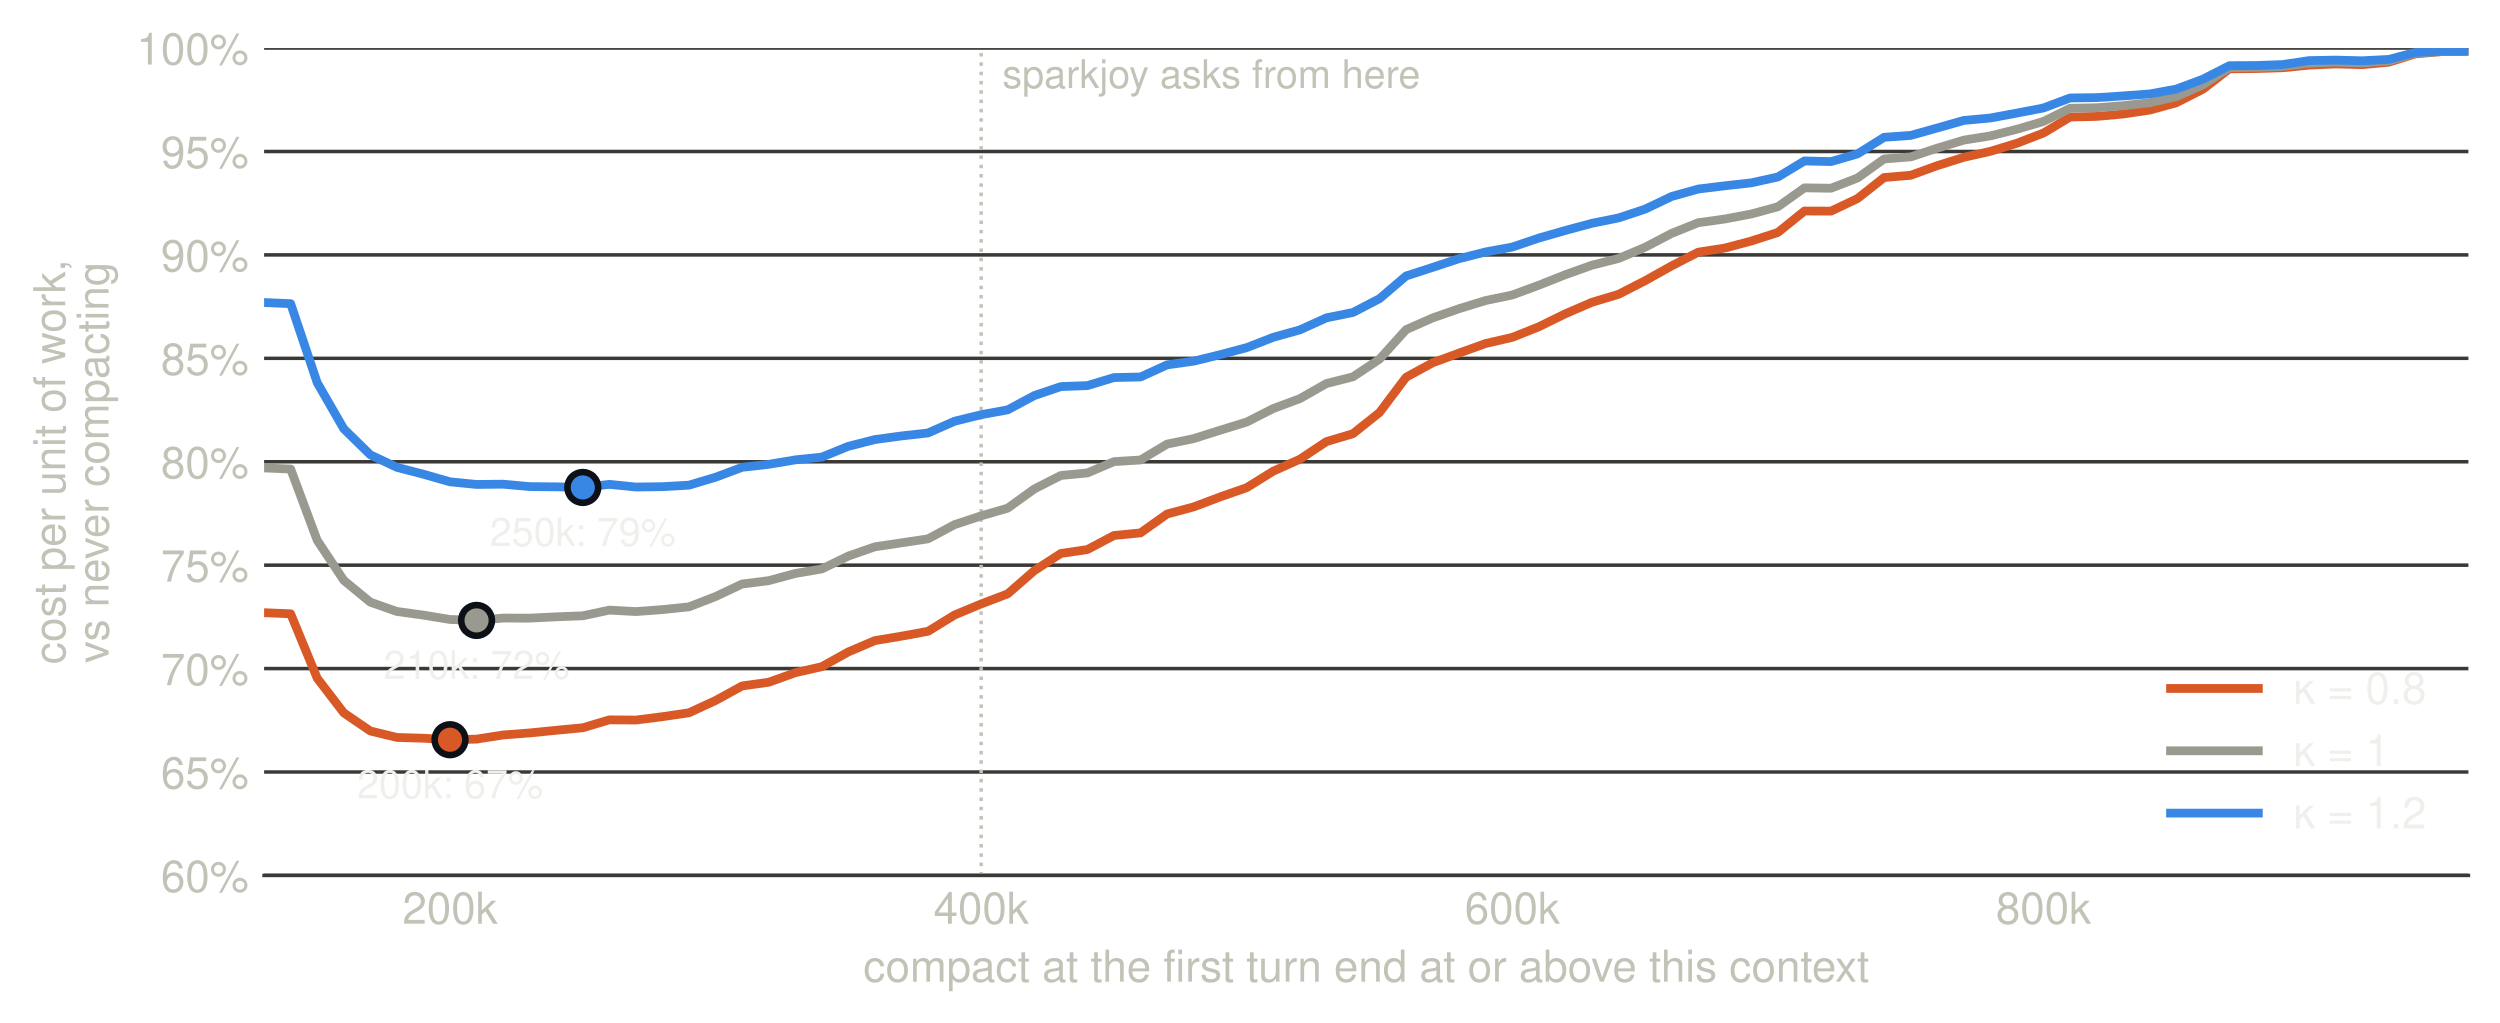
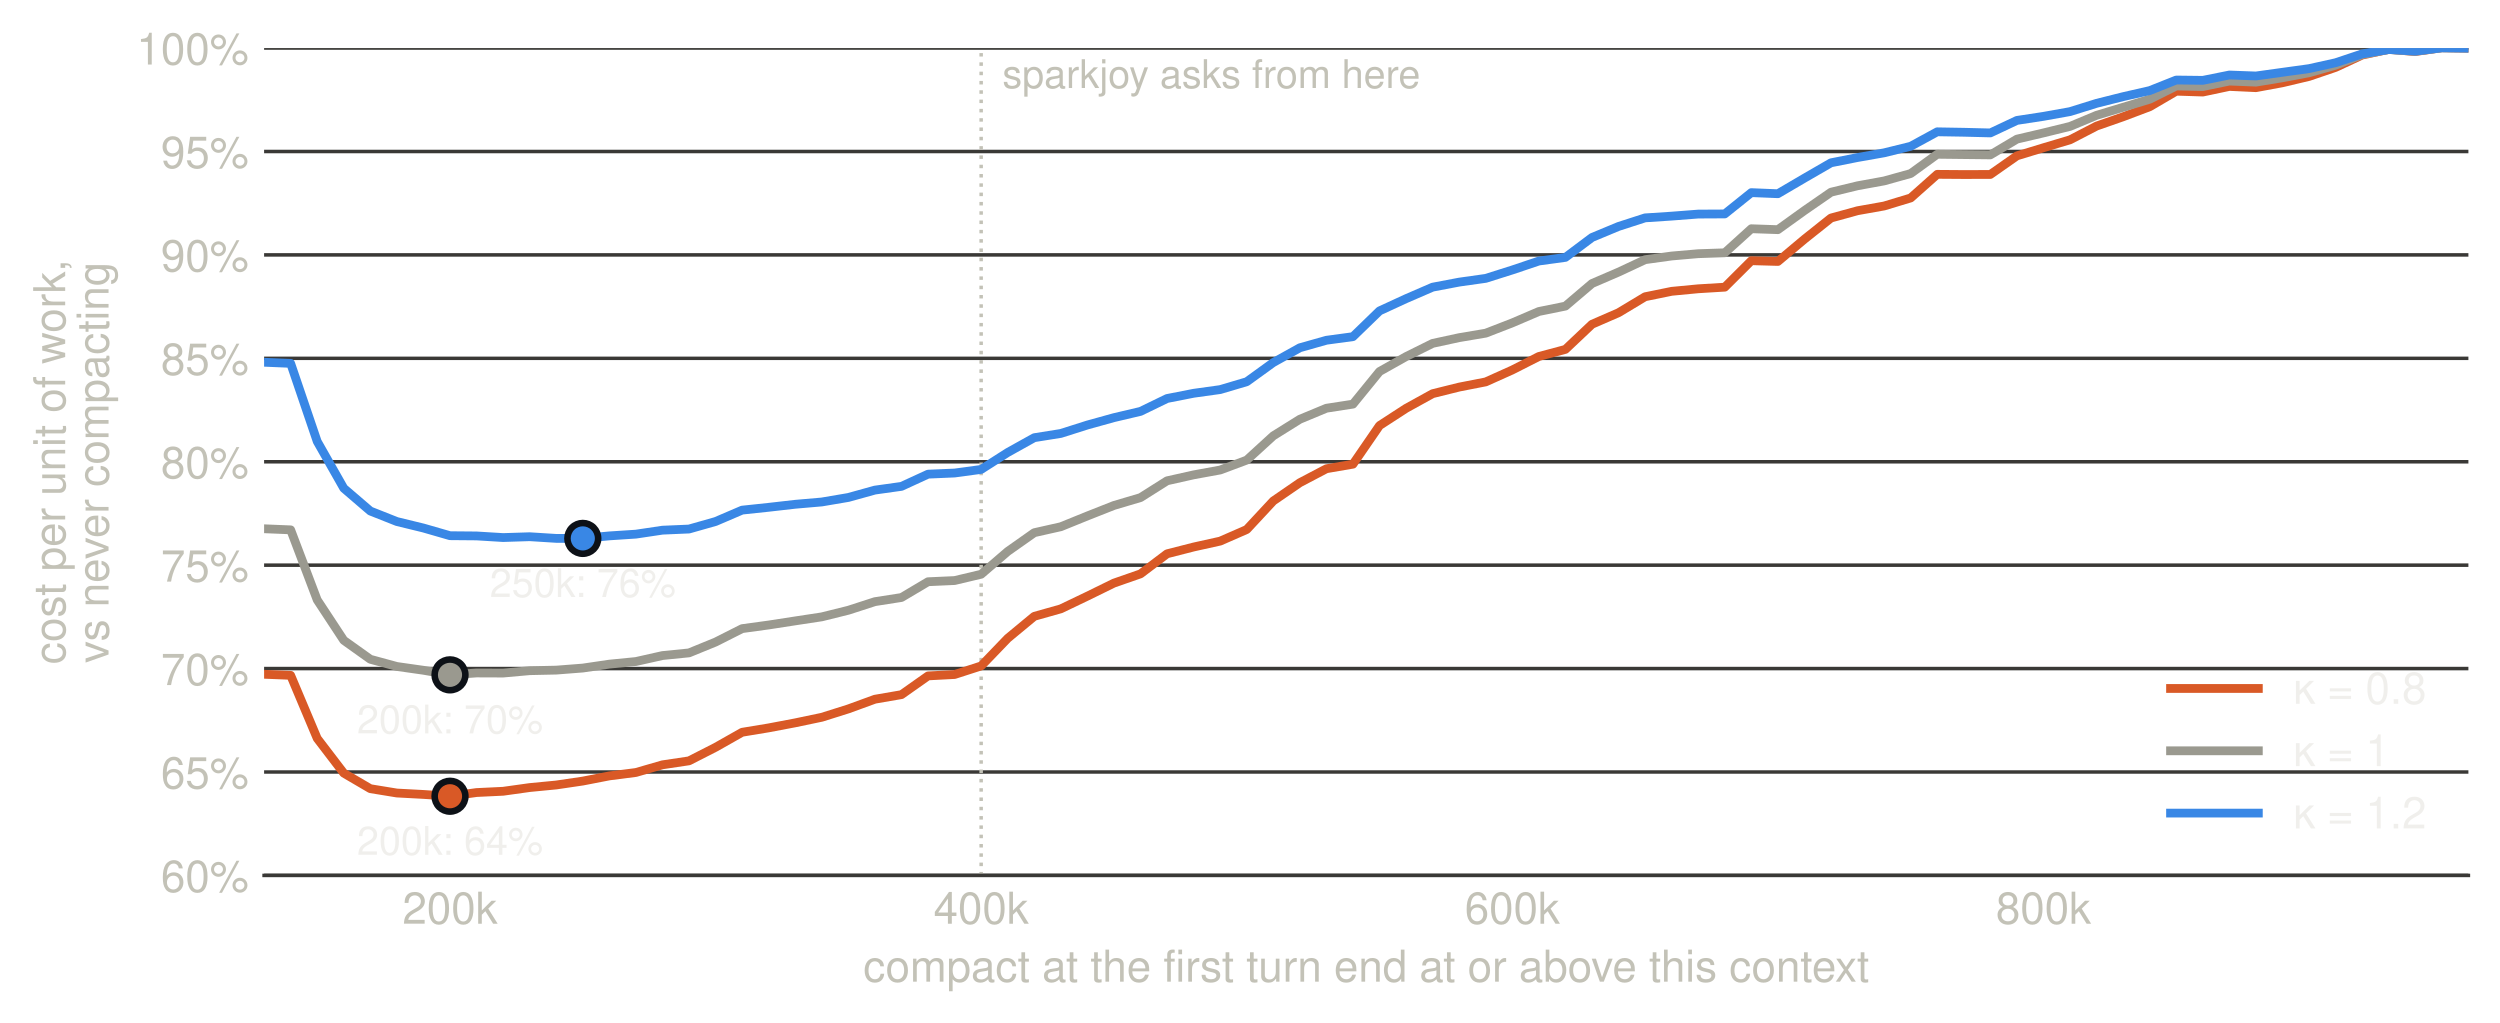
<svg xmlns="http://www.w3.org/2000/svg" xmlns:xlink="http://www.w3.org/1999/xlink" width="569.568pt" height="232.93pt" viewBox="0 0 569.568 232.93" version="1.1">
  <defs>
    <style type="text/css">*{stroke-linejoin: round; stroke-linecap: butt}</style>
  </defs>
  <g id="figure_1">
    <g id="patch_1">
      <path d="M 0 232.93  L 569.568 232.93  L 569.568 0  L 0 0  L 0 232.93  z " style="fill: none" />
    </g>
    <g id="axes_1">
      <g id="patch_2">
        <path d="M 60.168 199.446  L 562.368 199.446  L 562.368 10.95  L 60.168 10.95  L 60.168 199.446  z " style="fill: none" />
      </g>
      <g id="matplotlib.axis_1">
        <g id="xtick_1">
          <g id="line2d_1" />
          <g id="text_1">
            <text style="font-size: 10px; font-family: 'Helvetica', 'Arial', 'DejaVu Sans'; text-anchor: middle; fill: #c3c2b7" x="102.522" y="210.446" transform="rotate(-0 102.5218 210.446)">200k</text>
          </g>
        </g>
        <g id="xtick_2">
          <g id="line2d_2" />
          <g id="text_2">
            <text style="font-size: 10px; font-family: 'Helvetica', 'Arial', 'DejaVu Sans'; text-anchor: middle; fill: #c3c2b7" x="223.534" y="210.446" transform="rotate(-0 223.5338 210.446)">400k</text>
          </g>
        </g>
        <g id="xtick_3">
          <g id="line2d_3" />
          <g id="text_3">
            <text style="font-size: 10px; font-family: 'Helvetica', 'Arial', 'DejaVu Sans'; text-anchor: middle; fill: #c3c2b7" x="344.546" y="210.446" transform="rotate(-0 344.5459 210.446)">600k</text>
          </g>
        </g>
        <g id="xtick_4">
          <g id="line2d_4" />
          <g id="text_4">
            <text style="font-size: 10px; font-family: 'Helvetica', 'Arial', 'DejaVu Sans'; text-anchor: middle; fill: #c3c2b7" x="465.558" y="210.446" transform="rotate(-0 465.5579 210.446)">800k</text>
          </g>
        </g>
        <g id="text_5">
          <text style="font-size: 10px; font-family: 'Helvetica', 'Arial', 'DejaVu Sans'; text-anchor: middle; fill: #c3c2b7" x="311.268" y="223.645" transform="rotate(-0 311.2676 223.6452)">compact at the first turn end at or above this context</text>
        </g>
      </g>
      <g id="matplotlib.axis_2">
        <g id="ytick_1">
          <g id="line2d_5">
            <path d="M 60.168 199.446  L 562.368 199.446  " clip-path="url(#p92335eda85)" style="fill: none; stroke: #3a3936; stroke-width: 0.8; stroke-linecap: square" />
          </g>
          <g id="line2d_6" />
          <g id="text_6">
            <text style="font-size: 10px; font-family: 'Helvetica', 'Arial', 'DejaVu Sans'; text-anchor: end; fill: #c3c2b7" x="56.668" y="203.196" transform="rotate(-0 56.66758 203.196)">60%</text>
          </g>
        </g>
        <g id="ytick_2">
          <g id="line2d_7">
            <path d="M 60.168 175.884  L 562.368 175.884  " clip-path="url(#p92335eda85)" style="fill: none; stroke: #3a3936; stroke-width: 0.8; stroke-linecap: square" />
          </g>
          <g id="line2d_8" />
          <g id="text_7">
            <text style="font-size: 10px; font-family: 'Helvetica', 'Arial', 'DejaVu Sans'; text-anchor: end; fill: #c3c2b7" x="56.668" y="179.634" transform="rotate(-0 56.66758 179.634)">65%</text>
          </g>
        </g>
        <g id="ytick_3">
          <g id="line2d_9">
            <path d="M 60.168 152.322  L 562.368 152.322  " clip-path="url(#p92335eda85)" style="fill: none; stroke: #3a3936; stroke-width: 0.8; stroke-linecap: square" />
          </g>
          <g id="line2d_10" />
          <g id="text_8">
            <text style="font-size: 10px; font-family: 'Helvetica', 'Arial', 'DejaVu Sans'; text-anchor: end; fill: #c3c2b7" x="56.668" y="156.072" transform="rotate(-0 56.66758 156.072)">70%</text>
          </g>
        </g>
        <g id="ytick_4">
          <g id="line2d_11">
            <path d="M 60.168 128.76  L 562.368 128.76  " clip-path="url(#p92335eda85)" style="fill: none; stroke: #3a3936; stroke-width: 0.8; stroke-linecap: square" />
          </g>
          <g id="line2d_12" />
          <g id="text_9">
            <text style="font-size: 10px; font-family: 'Helvetica', 'Arial', 'DejaVu Sans'; text-anchor: end; fill: #c3c2b7" x="56.668" y="132.51" transform="rotate(-0 56.66758 132.51)">75%</text>
          </g>
        </g>
        <g id="ytick_5">
          <g id="line2d_13">
            <path d="M 60.168 105.198  L 562.368 105.198  " clip-path="url(#p92335eda85)" style="fill: none; stroke: #3a3936; stroke-width: 0.8; stroke-linecap: square" />
          </g>
          <g id="line2d_14" />
          <g id="text_10">
            <text style="font-size: 10px; font-family: 'Helvetica', 'Arial', 'DejaVu Sans'; text-anchor: end; fill: #c3c2b7" x="56.668" y="108.948" transform="rotate(-0 56.66758 108.948)">80%</text>
          </g>
        </g>
        <g id="ytick_6">
          <g id="line2d_15">
            <path d="M 60.168 81.636  L 562.368 81.636  " clip-path="url(#p92335eda85)" style="fill: none; stroke: #3a3936; stroke-width: 0.8; stroke-linecap: square" />
          </g>
          <g id="line2d_16" />
          <g id="text_11">
            <text style="font-size: 10px; font-family: 'Helvetica', 'Arial', 'DejaVu Sans'; text-anchor: end; fill: #c3c2b7" x="56.668" y="85.386" transform="rotate(-0 56.66758 85.386)">85%</text>
          </g>
        </g>
        <g id="ytick_7">
          <g id="line2d_17">
            <path d="M 60.168 58.074  L 562.368 58.074  " clip-path="url(#p92335eda85)" style="fill: none; stroke: #3a3936; stroke-width: 0.8; stroke-linecap: square" />
          </g>
          <g id="line2d_18" />
          <g id="text_12">
            <text style="font-size: 10px; font-family: 'Helvetica', 'Arial', 'DejaVu Sans'; text-anchor: end; fill: #c3c2b7" x="56.668" y="61.824" transform="rotate(-0 56.66758 61.824)">90%</text>
          </g>
        </g>
        <g id="ytick_8">
          <g id="line2d_19">
            <path d="M 60.168 34.512  L 562.368 34.512  " clip-path="url(#p92335eda85)" style="fill: none; stroke: #3a3936; stroke-width: 0.8; stroke-linecap: square" />
          </g>
          <g id="line2d_20" />
          <g id="text_13">
            <text style="font-size: 10px; font-family: 'Helvetica', 'Arial', 'DejaVu Sans'; text-anchor: end; fill: #c3c2b7" x="56.668" y="38.262" transform="rotate(-0 56.66758 38.262)">95%</text>
          </g>
        </g>
        <g id="ytick_9">
          <g id="line2d_21">
            <path d="M 60.168 10.95  L 562.368 10.95  " clip-path="url(#p92335eda85)" style="fill: none; stroke: #3a3936; stroke-width: 0.8; stroke-linecap: square" />
          </g>
          <g id="line2d_22" />
          <g id="text_14">
            <text style="font-size: 10px; font-family: 'Helvetica', 'Arial', 'DejaVu Sans'; text-anchor: end; fill: #c3c2b7" x="56.668" y="14.7" transform="rotate(-0 56.66758 14.7)">100%</text>
          </g>
        </g>
        <g id="text_15">
          <text style="font-size: 10px; font-family: 'Helvetica', 'Arial', 'DejaVu Sans'; fill: #c3c2b7" transform="translate(14.84893 151.3253) rotate(-90)">cost per unit of work,</text>
          <text style="font-size: 10px; font-family: 'Helvetica', 'Arial', 'DejaVu Sans'; fill: #c3c2b7" transform="translate(24.73115 151.0496) rotate(-90)">vs never compacting</text>
        </g>
      </g>
      <g id="line2d_23">
        <path d="M 223.534 199.446  L 223.534 10.95  " clip-path="url(#p92335eda85)" style="fill: none; stroke-dasharray: 0.8,1.32; stroke-dashoffset: 0; stroke: #c3c2b7; stroke-width: 0.8" />
      </g>
      <g id="line2d_24">
-         <path d="M 60.168 139.589  L 66.218 139.837  L 72.269 154.516  L 78.319 162.41  L 84.37 166.541  L 90.421 168.007  L 96.471 168.189  L 102.522 168.526  L 108.572 168.392  L 114.623 167.444  L 120.674 166.982  L 126.724 166.377  L 132.775 165.805  L 138.825 164.001  L 144.876 164.045  L 150.927 163.279  L 156.977 162.387  L 163.028 159.589  L 169.078 156.275  L 175.129 155.434  L 181.18 153.265  L 187.23 151.883  L 193.281 148.518  L 199.331 145.944  L 205.382 144.934  L 211.433 143.822  L 217.483 140.106  L 223.534 137.59  L 229.584 135.288  L 235.635 130.015  L 241.686 126.092  L 247.736 125.198  L 253.787 121.999  L 259.837 121.408  L 265.888 117.101  L 271.939 115.488  L 277.989 113.207  L 284.04 111.093  L 290.09 107.337  L 296.141 104.629  L 302.192 100.61  L 308.242 98.807  L 314.293 93.979  L 320.343 85.944  L 326.394 82.643  L 332.445 80.426  L 338.495 78.251  L 344.546 76.859  L 350.596 74.443  L 356.647 71.472  L 362.698 68.866  L 368.748 67.052  L 374.799 63.951  L 380.85 60.566  L 386.9 57.45  L 392.951 56.513  L 399.001 54.907  L 405.052 52.956  L 411.103 48.075  L 417.153 48.098  L 423.204 45.222  L 429.254 40.44  L 435.305 39.939  L 441.356 37.742  L 447.406 35.833  L 453.457 34.478  L 459.507 32.63  L 465.558 30.307  L 471.609 26.663  L 477.659 26.526  L 483.71 25.977  L 489.76 25.077  L 495.811 23.415  L 501.862 20.334  L 507.912 15.68  L 513.963 15.617  L 520.013 15.435  L 526.064 14.839  L 532.115 14.565  L 538.165 14.732  L 544.216 14.172  L 550.266 12.274  L 556.317 11.749  L 562.368 11.685  " clip-path="url(#p92335eda85)" style="fill: none; stroke: #d95926; stroke-width: 2; stroke-linecap: square" />
+         <path d="M 60.168 153.62  L 66.218 153.86  L 72.269 168.226  L 78.319 176.143  L 84.37 179.683  L 90.421 180.672  L 96.471 180.995  L 102.522 181.403  L 108.572 180.562  L 114.623 180.274  L 120.674 179.427  L 126.724 178.842  L 132.775 177.948  L 138.825 176.773  L 144.876 175.994  L 150.927 174.245  L 156.977 173.34  L 163.028 170.254  L 169.078 166.831  L 175.129 165.831  L 181.18 164.683  L 187.23 163.414  L 193.281 161.507  L 199.331 159.3  L 205.382 158.256  L 211.433 153.989  L 217.483 153.672  L 223.534 151.718  L 229.584 145.427  L 235.635 140.417  L 241.686 138.71  L 247.736 135.814  L 253.787 132.846  L 259.837 130.741  L 265.888 126.172  L 271.939 124.623  L 277.989 123.28  L 284.04 120.635  L 290.09 114.131  L 296.141 109.971  L 302.192 106.791  L 308.242 105.752  L 314.293 96.955  L 320.343 93.029  L 326.394 89.691  L 332.445 88.188  L 338.495 87.005  L 344.546 84.287  L 350.596 81.216  L 356.647 79.597  L 362.698 73.876  L 368.748 71.244  L 374.799 67.607  L 380.85 66.372  L 386.9 65.793  L 392.951 65.426  L 399.001 59.397  L 405.052 59.568  L 411.103 54.491  L 417.153 49.672  L 423.204 48.008  L 429.254 46.931  L 435.305 45.1  L 441.356 39.719  L 447.406 39.763  L 453.457 39.746  L 459.507 35.507  L 465.558 33.66  L 471.609 31.851  L 477.659 28.719  L 483.71 26.601  L 489.76 24.317  L 495.811 20.778  L 501.862 20.973  L 507.912 19.693  L 513.963 19.976  L 520.013 18.855  L 526.064 17.418  L 532.115 15.356  L 538.165 12.539  L 544.216 11.246  L 550.266 11.741  L 556.317 10.88  L 562.368 10.979  " clip-path="url(#p92335eda85)" style="fill: none; stroke: #d95926; stroke-width: 2; stroke-linecap: square" />
      </g>
      <g id="line2d_25">
-         <path d="M 60.168 106.606  L 66.218 106.861  L 72.269 123.099  L 78.319 132.213  L 84.37 137.19  L 90.421 139.308  L 96.471 140.142  L 102.522 141.134  L 108.572 141.344  L 114.623 140.814  L 120.674 140.829  L 126.724 140.529  L 132.775 140.296  L 138.825 138.999  L 144.876 139.334  L 150.927 138.88  L 156.977 138.254  L 163.028 135.905  L 169.078 133.051  L 175.129 132.29  L 181.18 130.653  L 187.23 129.621  L 193.281 126.678  L 199.331 124.573  L 205.382 123.67  L 211.433 122.756  L 217.483 119.525  L 223.534 117.518  L 229.584 115.769  L 235.635 111.401  L 241.686 108.324  L 247.736 107.749  L 253.787 105.174  L 259.837 104.795  L 265.888 101.179  L 271.939 99.931  L 277.989 98.011  L 284.04 96.145  L 290.09 93.067  L 296.141 90.821  L 302.192 87.379  L 308.242 85.848  L 314.293 81.821  L 320.343 75.102  L 326.394 72.43  L 332.445 70.318  L 338.495 68.459  L 344.546 67.207  L 350.596 64.972  L 356.647 62.571  L 362.698 60.417  L 368.748 58.884  L 374.799 56.33  L 380.85 53.165  L 386.9 50.739  L 392.951 49.897  L 399.001 48.747  L 405.052 47.101  L 411.103 42.796  L 417.153 42.884  L 423.204 40.54  L 429.254 36.211  L 435.305 35.745  L 441.356 33.755  L 447.406 31.924  L 453.457 30.955  L 459.507 29.444  L 465.558 27.666  L 471.609 24.664  L 477.659 24.55  L 483.71 24.072  L 489.76 23.398  L 495.811 22.016  L 501.862 19.329  L 507.912 15.414  L 513.963 15.367  L 520.013 15.12  L 526.064 14.363  L 532.115 14.163  L 538.165 14.315  L 544.216 13.874  L 550.266 12.121  L 556.317 11.719  L 562.368 11.671  " clip-path="url(#p92335eda85)" style="fill: none; stroke: #9a998f; stroke-width: 2; stroke-linecap: square" />
+         <path d="M 60.168 120.466  L 66.218 120.715  L 72.269 136.679  L 78.319 145.881  L 84.37 150.198  L 90.421 151.844  L 96.471 152.706  L 102.522 153.748  L 108.572 153.32  L 114.623 153.343  L 120.674 152.802  L 126.724 152.671  L 132.775 152.201  L 138.825 151.309  L 144.876 150.713  L 150.927 149.353  L 156.977 148.746  L 163.028 146.276  L 169.078 143.219  L 175.129 142.389  L 181.18 141.455  L 187.23 140.535  L 193.281 139.032  L 199.331 137.073  L 205.382 136.127  L 211.433 132.535  L 217.483 132.264  L 223.534 130.83  L 229.584 125.631  L 235.635 121.363  L 241.686 120.002  L 247.736 117.547  L 253.787 115.158  L 259.837 113.365  L 265.888 109.54  L 271.939 108.185  L 277.989 107.079  L 284.04 104.823  L 290.09 99.295  L 296.141 95.517  L 302.192 93.005  L 308.242 92.071  L 314.293 84.639  L 320.343 81.238  L 326.394 78.233  L 332.445 76.925  L 338.495 75.903  L 344.546 73.559  L 350.596 70.967  L 356.647 69.739  L 362.698 64.596  L 368.748 61.989  L 374.799 59.162  L 380.85 58.325  L 386.9 57.8  L 392.951 57.593  L 399.001 52.113  L 405.052 52.325  L 411.103 47.97  L 417.153 43.787  L 423.204 42.324  L 429.254 41.221  L 435.305 39.536  L 441.356 35.147  L 447.406 35.218  L 453.457 35.286  L 459.507 31.7  L 465.558 30.282  L 471.609 28.797  L 477.659 26.269  L 483.71 24.437  L 489.76 22.605  L 495.811 19.588  L 501.862 19.723  L 507.912 18.469  L 513.963 18.714  L 520.013 17.718  L 526.064 16.576  L 532.115 14.858  L 538.165 12.432  L 544.216 11.279  L 550.266 11.699  L 556.317 10.891  L 562.368 10.974  " clip-path="url(#p92335eda85)" style="fill: none; stroke: #9a998f; stroke-width: 2; stroke-linecap: square" />
      </g>
      <g id="line2d_26">
-         <path d="M 60.168 68.923  L 66.218 69.184  L 72.269 87.195  L 78.319 97.692  L 84.37 103.615  L 90.421 106.473  L 96.471 108.044  L 102.522 109.77  L 108.572 110.371  L 114.623 110.311  L 120.674 110.862  L 126.724 110.914  L 132.775 111.054  L 138.825 110.35  L 144.876 110.962  L 150.927 110.877  L 156.977 110.532  L 163.028 108.727  L 169.078 106.464  L 175.129 105.784  L 181.18 104.773  L 187.23 104.134  L 193.281 101.682  L 199.331 100.136  L 205.382 99.318  L 211.433 98.637  L 217.483 95.965  L 223.534 94.48  L 229.584 93.37  L 235.635 90.124  L 241.686 88.077  L 247.736 87.85  L 253.787 86.019  L 259.837 85.887  L 265.888 83.127  L 271.939 82.279  L 277.989 80.803  L 284.04 79.195  L 290.09 76.842  L 296.141 75.154  L 302.192 72.415  L 308.242 71.186  L 314.293 68.042  L 320.343 62.874  L 326.394 60.917  L 332.445 58.918  L 338.495 57.391  L 344.546 56.281  L 350.596 54.232  L 356.647 52.499  L 362.698 50.868  L 368.748 49.647  L 374.799 47.644  L 380.85 44.759  L 386.9 43.069  L 392.951 42.332  L 399.001 41.652  L 405.052 40.323  L 411.103 36.666  L 417.153 36.812  L 423.204 35.055  L 429.254 31.277  L 435.305 30.851  L 441.356 29.159  L 447.406 27.441  L 453.457 26.88  L 459.507 25.759  L 465.558 24.595  L 471.609 22.319  L 477.659 22.24  L 483.71 21.849  L 489.76 21.402  L 495.811 20.293  L 501.862 18.046  L 507.912 14.959  L 513.963 14.928  L 520.013 14.711  L 526.064 13.806  L 532.115 13.692  L 538.165 13.846  L 544.216 13.537  L 550.266 11.947  L 556.317 11.685  L 562.368 11.654  " clip-path="url(#p92335eda85)" style="fill: none; stroke: #3987e5; stroke-width: 2; stroke-linecap: square" />
+         <path d="M 60.168 82.53  L 66.218 82.786  L 72.269 100.574  L 78.319 111.234  L 84.37 116.427  L 90.421 118.823  L 96.471 120.3  L 102.522 122.047  L 108.572 122.099  L 114.623 122.47  L 120.674 122.279  L 126.724 122.659  L 132.775 122.662  L 138.825 122.089  L 144.876 121.693  L 150.927 120.789  L 156.977 120.529  L 163.028 118.812  L 169.078 116.22  L 175.129 115.579  L 181.18 114.888  L 187.23 114.364  L 193.281 113.335  L 199.331 111.657  L 205.382 110.809  L 211.433 108.026  L 217.483 107.768  L 223.534 106.946  L 229.584 103.086  L 235.635 99.717  L 241.686 98.75  L 247.736 96.829  L 253.787 95.151  L 259.837 93.726  L 265.888 90.789  L 271.939 89.601  L 277.989 88.757  L 284.04 86.967  L 290.09 82.594  L 296.141 79.23  L 302.192 77.521  L 308.242 76.697  L 314.293 70.83  L 320.343 68.043  L 326.394 65.422  L 332.445 64.274  L 338.495 63.42  L 344.546 61.506  L 350.596 59.468  L 356.647 58.64  L 362.698 54.104  L 368.748 51.59  L 374.799 49.635  L 380.85 49.239  L 386.9 48.772  L 392.951 48.74  L 399.001 43.886  L 405.052 44.135  L 411.103 40.586  L 417.153 37.089  L 423.204 35.887  L 429.254 34.819  L 435.305 33.326  L 441.356 30.03  L 447.406 30.133  L 453.457 30.284  L 459.507 27.434  L 465.558 26.51  L 471.609 25.427  L 477.659 23.542  L 483.71 22.02  L 489.76 20.64  L 495.811 18.232  L 501.862 18.305  L 507.912 17.09  L 513.963 17.31  L 520.013 16.469  L 526.064 15.634  L 532.115 14.293  L 538.165 12.273  L 544.216 11.284  L 550.266 11.648  L 556.317 10.898  L 562.368 10.968  " clip-path="url(#p92335eda85)" style="fill: none; stroke: #3987e5; stroke-width: 2; stroke-linecap: square" />
      </g>
      <g id="patch_3">
        <path d="M 60.168 199.446  L 562.368 199.446  " style="fill: none; stroke: #3a3936; stroke-width: 0.8; stroke-linejoin: miter; stroke-linecap: square" />
      </g>
      <g id="text_16">
        <text style="font-size: 9px; font-family: 'Helvetica', 'Arial', 'DejaVu Sans'; text-anchor: start; fill: #c3c2b7" x="228.374" y="20.056" transform="rotate(-0 228.3743 20.0562)">sparkjoy asks from here</text>
      </g>
      <g id="line2d_27">
        <defs>
          <path id="mec0bd2ce93" d="M 0 3.5  C 0.928 3.5 1.819 3.131 2.475 2.475  C 3.131 1.819 3.5 0.928 3.5 0  C 3.5 -0.928 3.131 -1.819 2.475 -2.475  C 1.819 -3.131 0.928 -3.5 0 -3.5  C -0.928 -3.5 -1.819 -3.131 -2.475 -2.475  C -3.131 -1.819 -3.5 -0.928 -3.5 0  C -3.5 0.928 -3.131 1.819 -2.475 2.475  C -1.819 3.131 -0.928 3.5 0 3.5  z " style="stroke: #0d1117; stroke-width: 1.5" />
        </defs>
        <g clip-path="url(#p92335eda85)">
-           <use xlink:href="#mec0bd2ce93" x="102.522" y="168.526" style="fill: #d95926; stroke: #0d1117; stroke-width: 1.5" />
+           <use xlink:href="#mec0bd2ce93" x="102.522" y="181.403" style="fill: #d95926; stroke: #0d1117; stroke-width: 1.5" />
        </g>
      </g>
      <g id="text_17">
-         <text style="font-size: 9px; font-family: 'Helvetica', 'Arial', 'DejaVu Sans'; text-anchor: middle; fill: #f0efec" x="102.522" y="181.874" transform="rotate(-0 102.5218 181.8735)">200k: 67%</text>
+         <text style="font-size: 9px; font-family: 'Helvetica', 'Arial', 'DejaVu Sans'; text-anchor: middle; fill: #f0efec" x="102.522" y="194.75" transform="rotate(-0 102.5218 194.7505)">200k: 64%</text>
      </g>
      <g id="line2d_28">
        <defs>
          <path id="md3c864d577" d="M 0 3.5  C 0.928 3.5 1.819 3.131 2.475 2.475  C 3.131 1.819 3.5 0.928 3.5 0  C 3.5 -0.928 3.131 -1.819 2.475 -2.475  C 1.819 -3.131 0.928 -3.5 0 -3.5  C -0.928 -3.5 -1.819 -3.131 -2.475 -2.475  C -3.131 -1.819 -3.5 -0.928 -3.5 0  C -3.5 0.928 -3.131 1.819 -2.475 2.475  C -1.819 3.131 -0.928 3.5 0 3.5  z " style="stroke: #0d1117; stroke-width: 1.5" />
        </defs>
        <g clip-path="url(#p92335eda85)">
-           <use xlink:href="#md3c864d577" x="108.572" y="141.344" style="fill: #9a998f; stroke: #0d1117; stroke-width: 1.5" />
+           <use xlink:href="#md3c864d577" x="102.522" y="153.748" style="fill: #9a998f; stroke: #0d1117; stroke-width: 1.5" />
        </g>
      </g>
      <g id="text_18">
-         <text style="font-size: 9px; font-family: 'Helvetica', 'Arial', 'DejaVu Sans'; text-anchor: middle; fill: #f0efec" x="108.572" y="154.691" transform="rotate(-0 108.5724 154.6913)">210k: 72%</text>
+         <text style="font-size: 9px; font-family: 'Helvetica', 'Arial', 'DejaVu Sans'; text-anchor: middle; fill: #f0efec" x="102.522" y="167.095" transform="rotate(-0 102.5218 167.0949)">200k: 70%</text>
      </g>
      <g id="line2d_29">
        <defs>
          <path id="m3e93c00f11" d="M 0 3.5  C 0.928 3.5 1.819 3.131 2.475 2.475  C 3.131 1.819 3.5 0.928 3.5 0  C 3.5 -0.928 3.131 -1.819 2.475 -2.475  C 1.819 -3.131 0.928 -3.5 0 -3.5  C -0.928 -3.5 -1.819 -3.131 -2.475 -2.475  C -3.131 -1.819 -3.5 -0.928 -3.5 0  C -3.5 0.928 -3.131 1.819 -2.475 2.475  C -1.819 3.131 -0.928 3.5 0 3.5  z " style="stroke: #0d1117; stroke-width: 1.5" />
        </defs>
        <g clip-path="url(#p92335eda85)">
-           <use xlink:href="#m3e93c00f11" x="132.775" y="111.054" style="fill: #3987e5; stroke: #0d1117; stroke-width: 1.5" />
+           <use xlink:href="#m3e93c00f11" x="132.775" y="122.662" style="fill: #3987e5; stroke: #0d1117; stroke-width: 1.5" />
        </g>
      </g>
      <g id="text_19">
-         <text style="font-size: 9px; font-family: 'Helvetica', 'Arial', 'DejaVu Sans'; text-anchor: middle; fill: #f0efec" x="132.775" y="124.401" transform="rotate(-0 132.7748 124.4009)">250k: 79%</text>
+         <text style="font-size: 9px; font-family: 'Helvetica', 'Arial', 'DejaVu Sans'; text-anchor: middle; fill: #f0efec" x="132.775" y="136.01" transform="rotate(-0 132.7748 136.0098)">250k: 76%</text>
      </g>
      <g id="legend_1">
        <g id="line2d_30">
          <path d="M 494.51 156.848  L 504.51 156.848  L 514.51 156.848  " style="fill: none; stroke: #d95926; stroke-width: 2; stroke-linecap: square" />
        </g>
        <g id="text_20">
          <text style="font-size: 10px; font-family: 'Helvetica', 'Arial', 'DejaVu Sans'; text-anchor: start; fill: #f0efec" x="522.51" y="160.348" transform="rotate(-0 522.5098 160.3483)">κ = 0.8</text>
        </g>
        <g id="line2d_31">
          <path d="M 494.51 171.048  L 504.51 171.048  L 514.51 171.048  " style="fill: none; stroke: #9a998f; stroke-width: 2; stroke-linecap: square" />
        </g>
        <g id="text_21">
          <text style="font-size: 10px; font-family: 'Helvetica', 'Arial', 'DejaVu Sans'; text-anchor: start; fill: #f0efec" x="522.51" y="174.548" transform="rotate(-0 522.5098 174.5476)">κ = 1</text>
        </g>
        <g id="line2d_32">
          <path d="M 494.51 185.247  L 504.51 185.247  L 514.51 185.247  " style="fill: none; stroke: #3987e5; stroke-width: 2; stroke-linecap: square" />
        </g>
        <g id="text_22">
          <text style="font-size: 10px; font-family: 'Helvetica', 'Arial', 'DejaVu Sans'; text-anchor: start; fill: #f0efec" x="522.51" y="188.747" transform="rotate(-0 522.5098 188.7468)">κ = 1.2</text>
        </g>
      </g>
    </g>
  </g>
  <defs>
    <clipPath id="p92335eda85">
      <rect x="60.168" y="10.95" width="502.2" height="188.496" />
    </clipPath>
  </defs>
</svg>
